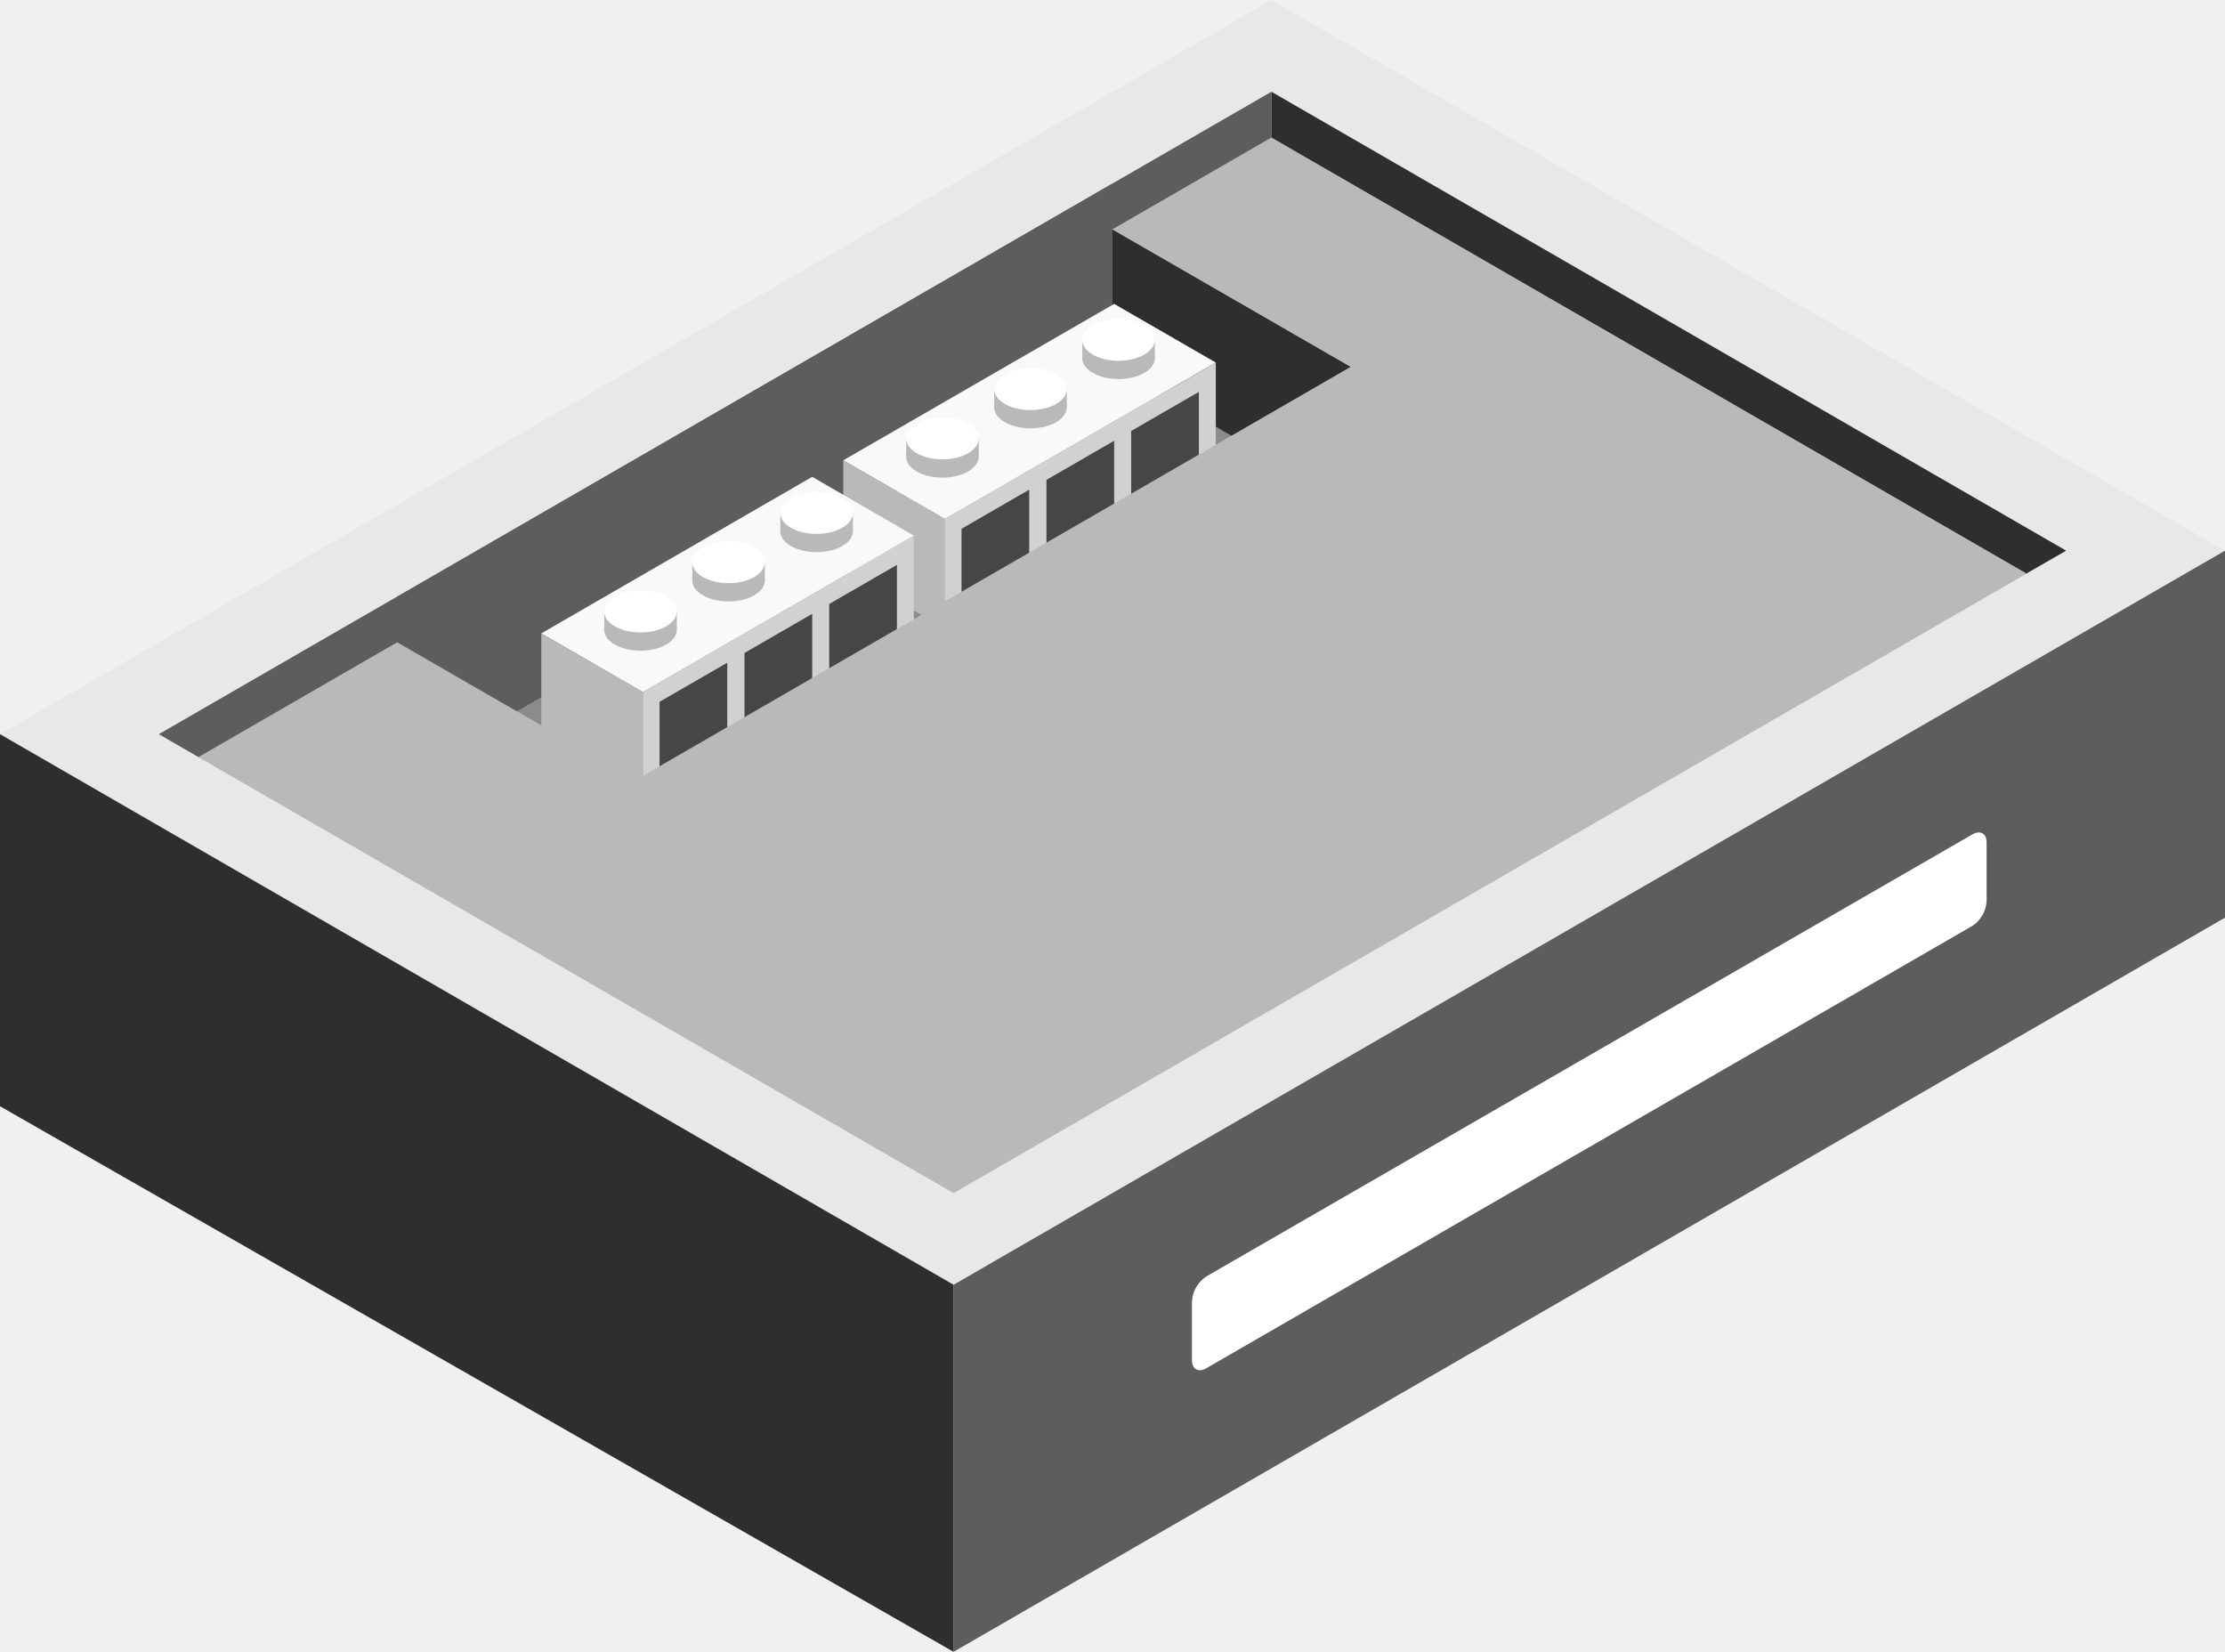
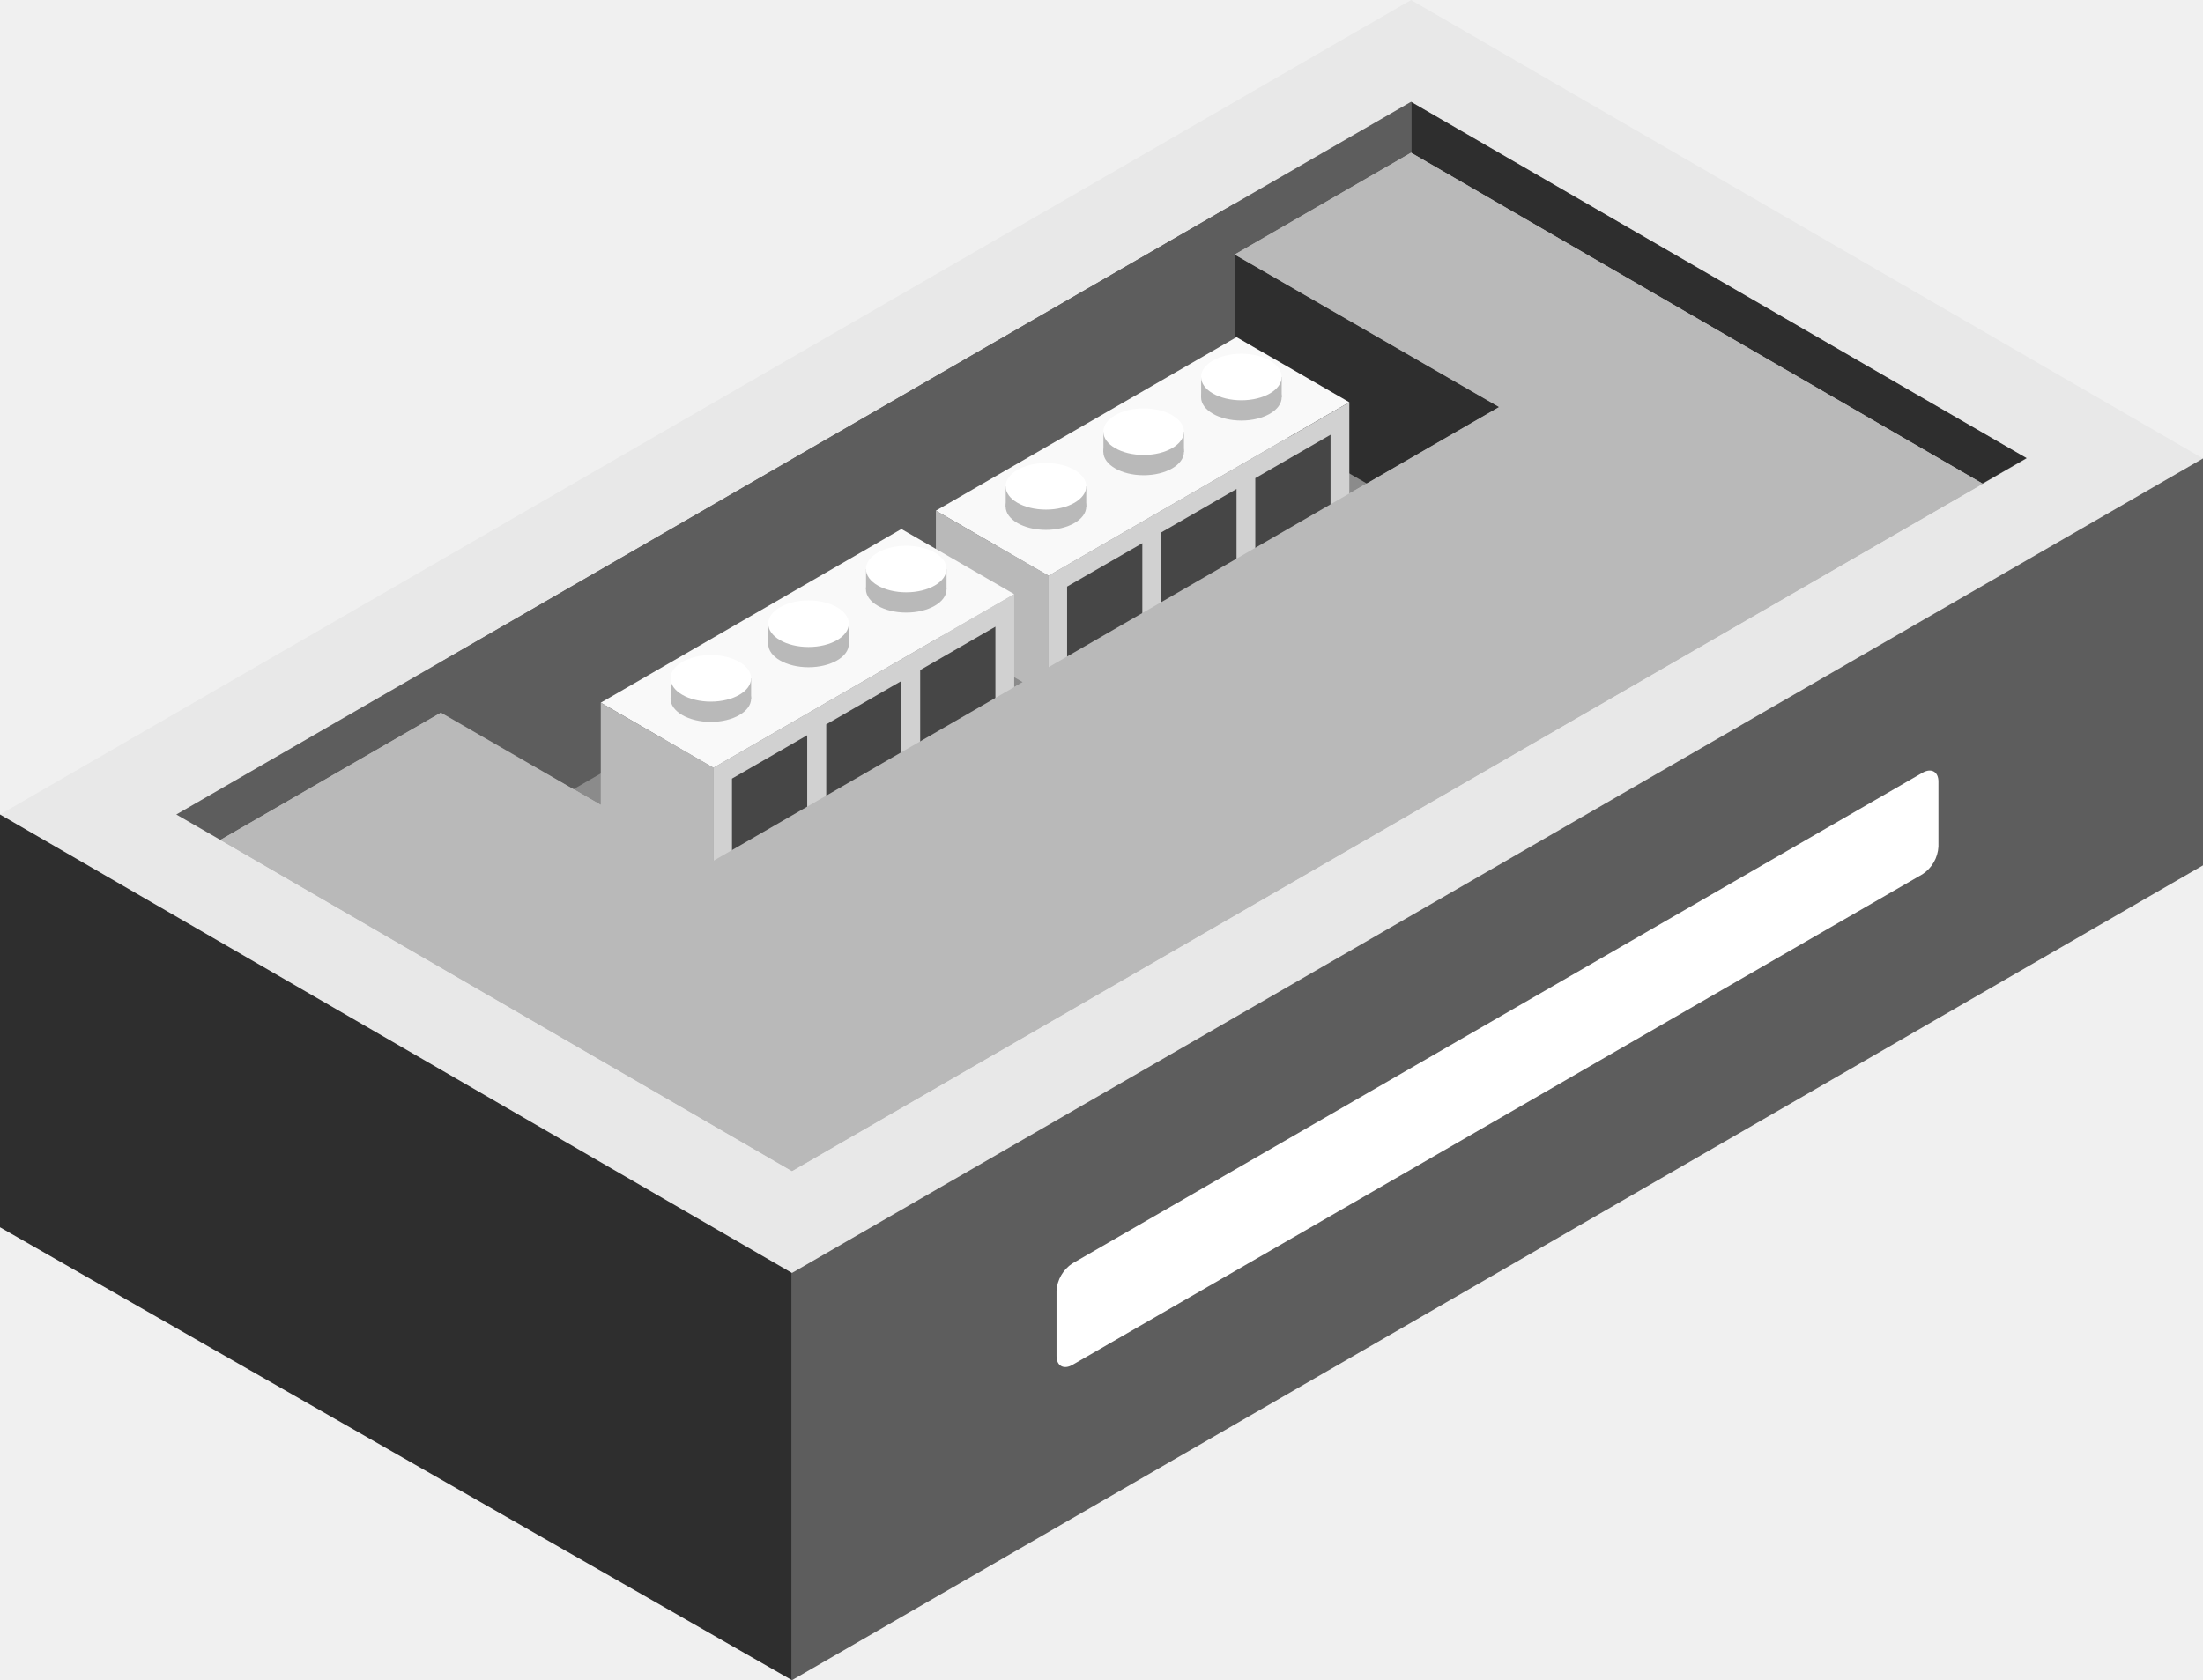
- <svg xmlns="http://www.w3.org/2000/svg" id="Layer_1" data-name="Layer 1" viewBox="0 0 280 207.85">
+ <svg xmlns="http://www.w3.org/2000/svg" id="Layer_1" data-name="Layer 1" viewBox="0 0 249.8 190.53">
  <defs>
    <style>.top-light{fill:#e8e8e8;}.exterior-R-prim{fill:#5d5d5d;}.exterior-L-prim{fill:#2e2e2e;}.cls-1{fill:#fff;}.cls-2{fill:#b9b9b9;}.top-dark{fill:#8b8b8b;}.cls-3{fill:#f9f9f9;}.cls-4{fill:#d1d1d1;}.cls-5{fill:#464646;}</style>
  </defs>
  <g id="Group">
-     <path id="Path" class="top-light" d="M0,92.38l120,69.28L280,69.29,160,0Z" />
-     <path id="Path-2" data-name="Path" class="exterior-R-prim" d="M280,115.47V69.29L120,161.66v46.19Z" />
-     <path id="Path-3" data-name="Path" class="exterior-L-prim" d="M0,139.2V92.38l120,69.28v46.19Z" />
-     <path id="Path-4" data-name="Path" class="cls-1" d="M151.8,160.62,248.2,105c1-.58,1.8-.11,1.8,1v7.4a4,4,0,0,1-1.8,3.11l-96.4,55.66c-1,.57-1.8.11-1.8-1v-7.39A4,4,0,0,1,151.8,160.62Z" />
-     <path id="Path-5" data-name="Path" class="cls-2" d="M160,11.55,260,69.29,120,150.11,20,92.38Z" />
-     <path id="Path-6" data-name="Path" class="exterior-L-prim" d="M160,11.55v5.77l95,54.85,5-2.88Z" />
-     <path id="Path-7" data-name="Path" class="exterior-R-prim" d="M20,92.38,160,11.55v5.77L25,95.27Z" />
-     <path id="Path-8" data-name="Path" class="top-dark" d="M50,80.83l90-52,30,17.32-90,52Z" />
-     <path id="Path-9" data-name="Path" class="exterior-R-prim" d="M140,46.19V23.1l-90,52V81l15,8.53Z" />
-     <path id="Path-10" data-name="Path" class="exterior-L-prim" d="M140,46.19l15,8.66,15-8.66L140,28.87Z" />
    <g id="Group-2" data-name="Group">
-       <path id="Path-11" data-name="Path" class="cls-3" d="M106.12,57.92l12.79,7.38L153,45.62l-12.79-7.38Z" />
-       <path id="Path-12" data-name="Path" class="cls-2" d="M118.91,65.3V79.07l-12.79-7.38V57.92Z" />
-       <path id="Path-13" data-name="Path" class="cls-4" d="M153,45.62V59.38L118.91,79.07V65.3Z" />
-       <path id="Path-14" data-name="Path" class="cls-5" d="M121,66.54l8.52-4.93v9.85L121,76.38Z" />
-       <path id="Path-15" data-name="Path" class="cls-5" d="M131.69,60.38l8.52-4.92V65.3l-8.52,4.93Z" />
-       <path id="Path-16" data-name="Path" class="cls-5" d="M142.35,54.23l8.52-4.92v9.84l-8.52,4.92Z" />
+       <path id="Path" class="top-light" d="M0,92.38l89.8,52L249.8,52,160,0Z" />
+       <path id="Path-2" data-name="Path" class="exterior-R-prim" d="M249.8,98.15V52l-160,92.38v46.19Z" />
+       <path id="Path-3" data-name="Path" class="exterior-L-prim" d="M0,139.2V92.38l89.8,52v46.19Z" />
+       <path id="Path-4" data-name="Path" class="cls-1" d="M121.6,143.3,218,87.64c1-.57,1.8-.11,1.8,1v7.39a4,4,0,0,1-1.8,3.12l-96.4,55.66c-1,.57-1.8.1-1.8-1v-7.39A4,4,0,0,1,121.6,143.3Z" />
+       <path id="Path-5" data-name="Path" class="cls-2" d="M160,11.55,229.8,52l-140,80.83L20,92.38Z" />
+       <path id="Path-6" data-name="Path" class="exterior-L-prim" d="M160,11.55v5.77l64.8,37.53,5-2.89Z" />
+       <path id="Path-7" data-name="Path" class="exterior-R-prim" d="M20,92.38,160,11.55v5.77L25,95.26Z" />
+       <path id="Path-8" data-name="Path" class="top-dark" d="M50,80.83l90-52,30,17.32-90,52Z" />
+       <path id="Path-9" data-name="Path" class="exterior-R-prim" d="M140,46.19V23.09l-90,52V81l15,8.53Z" />
+       <path id="Path-10" data-name="Path" class="exterior-L-prim" d="M140,46.19l15,8.66,15-8.66L140,28.87Z" />
      <g id="Group-3" data-name="Group">
-         <ellipse id="Ellipse" class="cls-2" cx="118.6" cy="57.46" rx="4.57" ry="2.64" />
-         <rect id="Rectangle" class="cls-2" x="114.04" y="55.16" width="9.13" height="2.3" />
-         <ellipse id="Ellipse-2" data-name="Ellipse" class="cls-1" cx="118.6" cy="55.16" rx="4.57" ry="2.64" />
+         <path id="Path-11" data-name="Path" class="cls-3" d="M106.12,57.92,118.9,65.3,153,45.62l-12.79-7.38Z" />
+         <path id="Path-12" data-name="Path" class="cls-2" d="M118.9,65.3V79.06l-12.78-7.38V57.92Z" />
+         <path id="Path-13" data-name="Path" class="cls-4" d="M153,45.62V59.38L118.9,79.06V65.3Z" />
+         <path id="Path-14" data-name="Path" class="cls-5" d="M121,66.53l8.53-4.92v9.84L121,76.37Z" />
+         <path id="Path-15" data-name="Path" class="cls-5" d="M131.69,60.38l8.52-4.92V65.3l-8.52,4.92Z" />
+         <path id="Path-16" data-name="Path" class="cls-5" d="M142.34,54.23l8.53-4.92v9.84l-8.53,4.92Z" />
+         <g id="Group-4" data-name="Group">
+           <ellipse id="Ellipse" class="cls-2" cx="118.6" cy="57.46" rx="4.57" ry="2.64" />
+           <rect id="Rectangle" class="cls-2" x="114.04" y="55.16" width="9.13" height="2.3" />
+           <ellipse id="Ellipse-2" data-name="Ellipse" class="cls-1" cx="118.6" cy="55.16" rx="4.57" ry="2.64" />
+         </g>
+         <g id="Group-5" data-name="Group">
+           <ellipse id="Ellipse-3" data-name="Ellipse" class="cls-2" cx="129.68" cy="51.26" rx="4.57" ry="2.64" />
+           <rect id="Rectangle-2" data-name="Rectangle" class="cls-2" x="125.12" y="48.96" width="9.13" height="2.3" />
+           <ellipse id="Ellipse-4" data-name="Ellipse" class="cls-1" cx="129.68" cy="48.96" rx="4.57" ry="2.64" />
+         </g>
+         <g id="Group-6" data-name="Group">
+           <ellipse id="Ellipse-5" data-name="Ellipse" class="cls-2" cx="140.76" cy="45.06" rx="4.57" ry="2.64" />
+           <rect id="Rectangle-3" data-name="Rectangle" class="cls-2" x="136.2" y="42.76" width="9.13" height="2.3" />
+           <ellipse id="Ellipse-6" data-name="Ellipse" class="cls-1" cx="140.76" cy="42.76" rx="4.57" ry="2.64" />
+         </g>
      </g>
-       <g id="Group-4" data-name="Group">
-         <ellipse id="Ellipse-3" data-name="Ellipse" class="cls-2" cx="129.68" cy="51.26" rx="4.57" ry="2.64" />
-         <rect id="Rectangle-2" data-name="Rectangle" class="cls-2" x="125.12" y="48.96" width="9.13" height="2.3" />
-         <ellipse id="Ellipse-4" data-name="Ellipse" class="cls-1" cx="129.68" cy="48.96" rx="4.57" ry="2.64" />
+       <g id="Group-7" data-name="Group">
+         <path id="Path-17" data-name="Path" class="cls-3" d="M68.12,79.7,80.9,87.08,115,67.39,102.21,60Z" />
+         <path id="Path-18" data-name="Path" class="cls-2" d="M80.9,87.08v13.76L68.12,93.46V79.7Z" />
+         <path id="Path-19" data-name="Path" class="cls-4" d="M115,67.39V81.16L80.9,100.84V87.08Z" />
+         <path id="Path-20" data-name="Path" class="cls-5" d="M83,88.31l8.53-4.92v9.84L83,98.15Z" />
+         <path id="Path-21" data-name="Path" class="cls-5" d="M93.69,82.16l8.52-4.92v9.84L93.69,92Z" />
+         <path id="Path-22" data-name="Path" class="cls-5" d="M104.34,76l8.53-4.92v9.84l-8.53,4.92Z" />
+         <g id="Group-8" data-name="Group">
+           <ellipse id="Ellipse-7" data-name="Ellipse" class="cls-2" cx="80.6" cy="79.24" rx="4.57" ry="2.64" />
+           <rect id="Rectangle-4" data-name="Rectangle" class="cls-2" x="76.04" y="76.94" width="9.13" height="2.3" />
+           <ellipse id="Ellipse-8" data-name="Ellipse" class="cls-1" cx="80.6" cy="76.94" rx="4.57" ry="2.64" />
+         </g>
+         <g id="Group-9" data-name="Group">
+           <ellipse id="Ellipse-9" data-name="Ellipse" class="cls-2" cx="91.68" cy="73.04" rx="4.57" ry="2.64" />
+           <rect id="Rectangle-5" data-name="Rectangle" class="cls-2" x="87.12" y="70.74" width="9.13" height="2.3" />
+           <ellipse id="Ellipse-10" data-name="Ellipse" class="cls-1" cx="91.68" cy="70.74" rx="4.57" ry="2.64" />
+         </g>
+         <g id="Group-10" data-name="Group">
+           <ellipse id="Ellipse-11" data-name="Ellipse" class="cls-2" cx="102.76" cy="66.84" rx="4.57" ry="2.64" />
+           <rect id="Rectangle-6" data-name="Rectangle" class="cls-2" x="98.2" y="64.54" width="9.13" height="2.3" />
+           <ellipse id="Ellipse-12" data-name="Ellipse" class="cls-1" cx="102.76" cy="64.54" rx="4.57" ry="2.64" />
+         </g>
      </g>
-       <g id="Group-5" data-name="Group">
-         <ellipse id="Ellipse-5" data-name="Ellipse" class="cls-2" cx="140.76" cy="45.06" rx="4.57" ry="2.64" />
-         <rect id="Rectangle-3" data-name="Rectangle" class="cls-2" x="136.2" y="42.76" width="9.13" height="2.3" />
-         <ellipse id="Ellipse-6" data-name="Ellipse" class="cls-1" cx="140.76" cy="42.76" rx="4.57" ry="2.64" />
-       </g>
+       <path id="Path-23" data-name="Path" class="cls-2" d="M25,95.26,50,80.83,80,98.15l90-52L140,28.87l20-11.55,64.8,37.53-135,77.94Z" />
    </g>
-     <g id="Group-6" data-name="Group">
-       <path id="Path-17" data-name="Path" class="cls-3" d="M68.12,79.7l12.79,7.38L115,67.4,102.21,60Z" />
-       <path id="Path-18" data-name="Path" class="cls-2" d="M80.91,87.08v13.77L68.12,93.46V79.7Z" />
-       <path id="Path-19" data-name="Path" class="cls-4" d="M115,67.4V81.16L80.91,100.85V87.08Z" />
-       <path id="Path-20" data-name="Path" class="cls-5" d="M83,88.31l8.52-4.92v9.84L83,98.15Z" />
-       <path id="Path-21" data-name="Path" class="cls-5" d="M93.69,82.16l8.52-4.92v9.84L93.69,92Z" />
-       <path id="Path-22" data-name="Path" class="cls-5" d="M104.35,76l8.52-4.92v9.84l-8.52,4.92Z" />
-       <g id="Group-7" data-name="Group">
-         <ellipse id="Ellipse-7" data-name="Ellipse" class="cls-2" cx="80.6" cy="79.24" rx="4.57" ry="2.64" />
-         <rect id="Rectangle-4" data-name="Rectangle" class="cls-2" x="76.04" y="76.94" width="9.13" height="2.3" />
-         <ellipse id="Ellipse-8" data-name="Ellipse" class="cls-1" cx="80.6" cy="76.94" rx="4.57" ry="2.64" />
-       </g>
-       <g id="Group-8" data-name="Group">
-         <ellipse id="Ellipse-9" data-name="Ellipse" class="cls-2" cx="91.68" cy="73.04" rx="4.57" ry="2.64" />
-         <rect id="Rectangle-5" data-name="Rectangle" class="cls-2" x="87.12" y="70.74" width="9.13" height="2.3" />
-         <ellipse id="Ellipse-10" data-name="Ellipse" class="cls-1" cx="91.68" cy="70.74" rx="4.57" ry="2.64" />
-       </g>
-       <g id="Group-9" data-name="Group">
-         <ellipse id="Ellipse-11" data-name="Ellipse" class="cls-2" cx="102.76" cy="66.84" rx="4.57" ry="2.64" />
-         <rect id="Rectangle-6" data-name="Rectangle" class="cls-2" x="98.2" y="64.54" width="9.13" height="2.3" />
-         <ellipse id="Ellipse-12" data-name="Ellipse" class="cls-1" cx="102.76" cy="64.54" rx="4.57" ry="2.64" />
-       </g>
-     </g>
-     <path id="Path-23" data-name="Path" class="cls-2" d="M25,95.27,50,80.83,80,98.15l90-52L140,28.87l20-11.55,95,54.85L120,150.11Z" />
  </g>
</svg>
